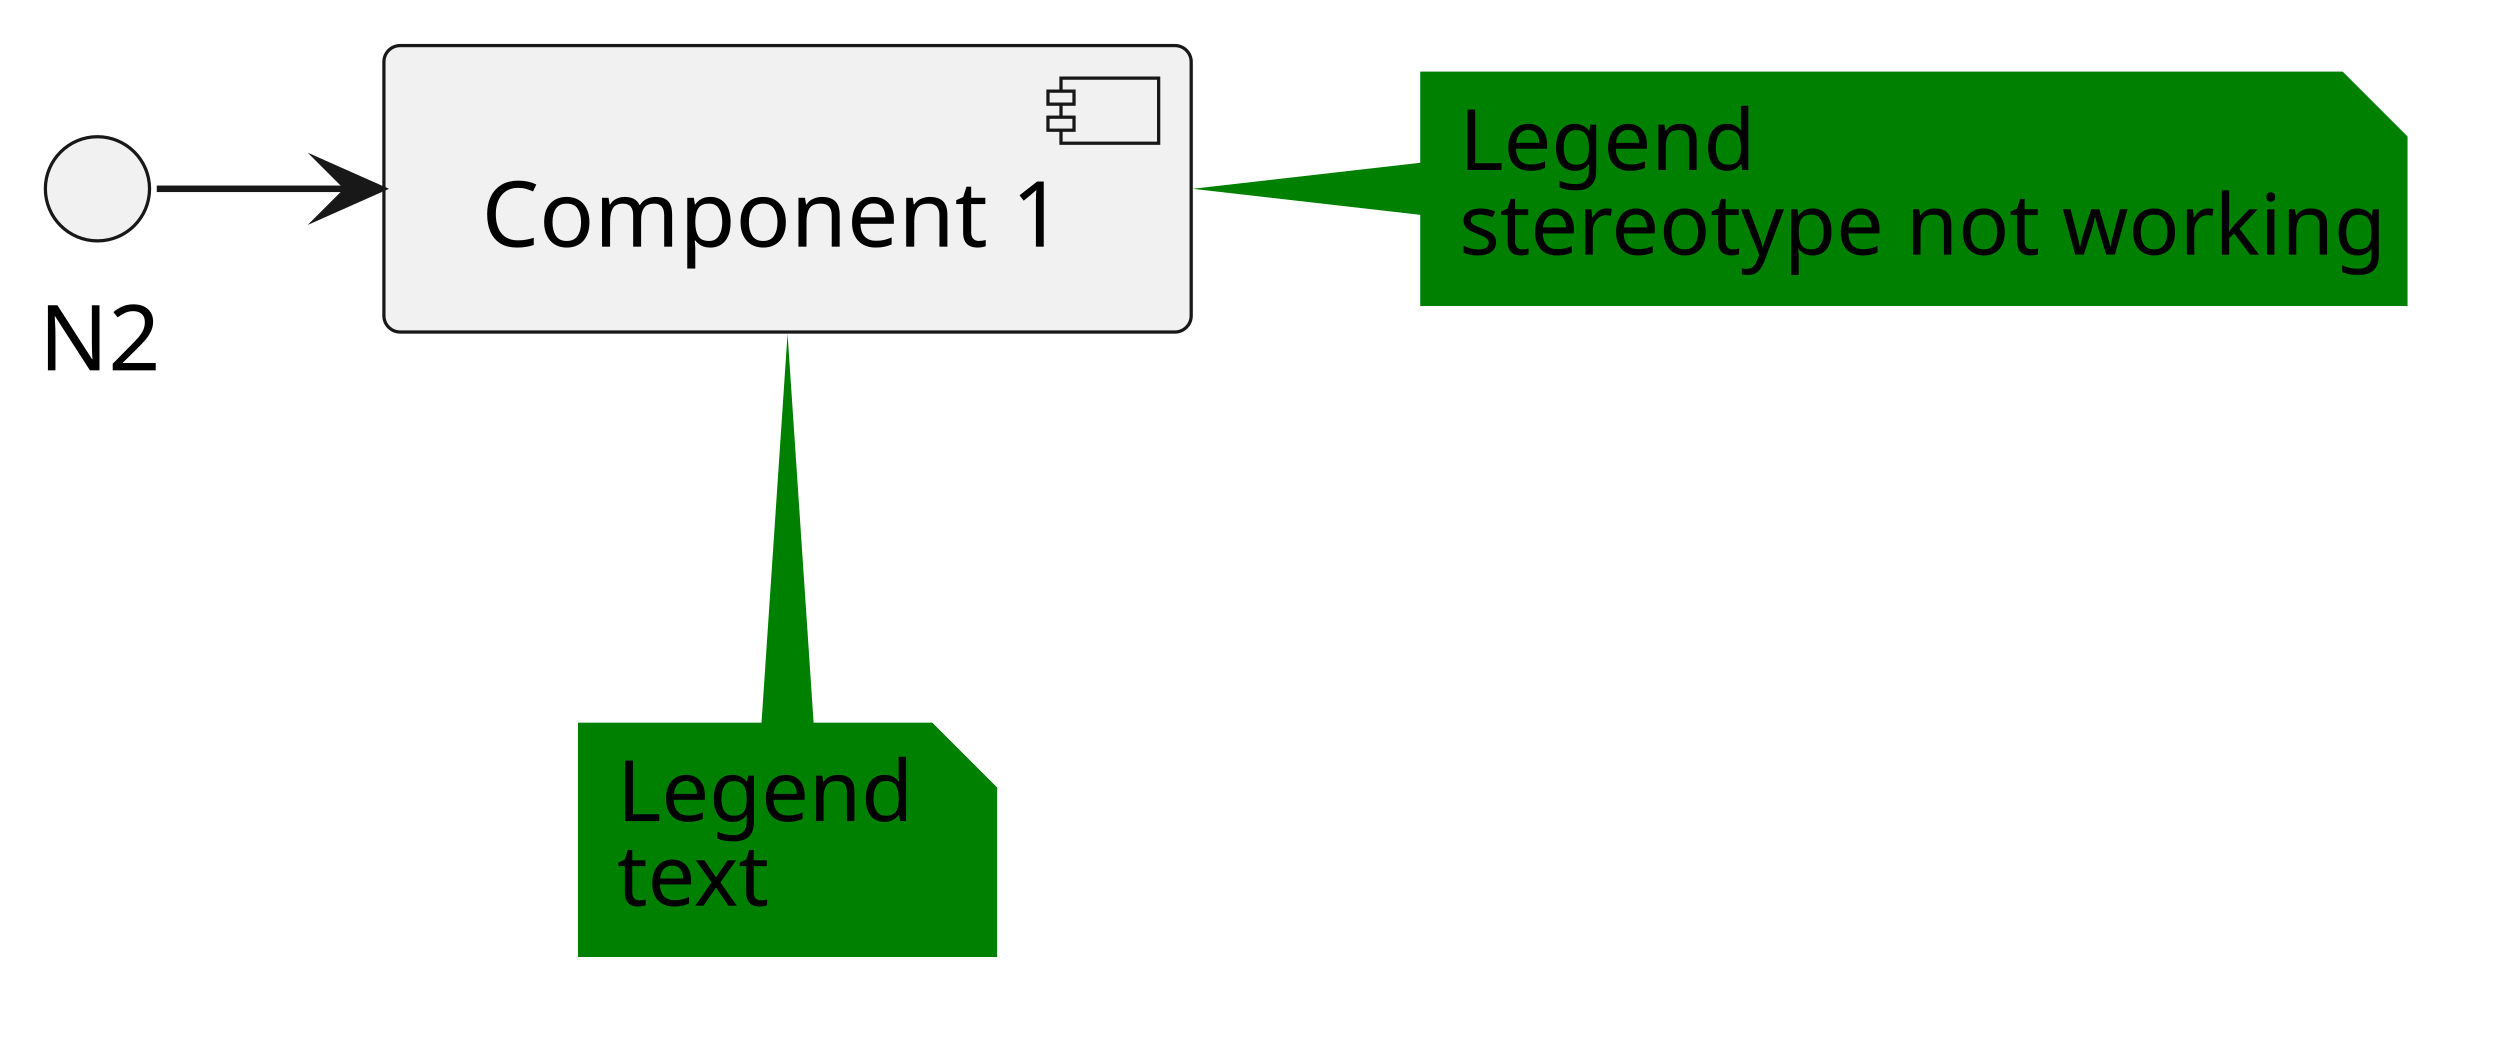
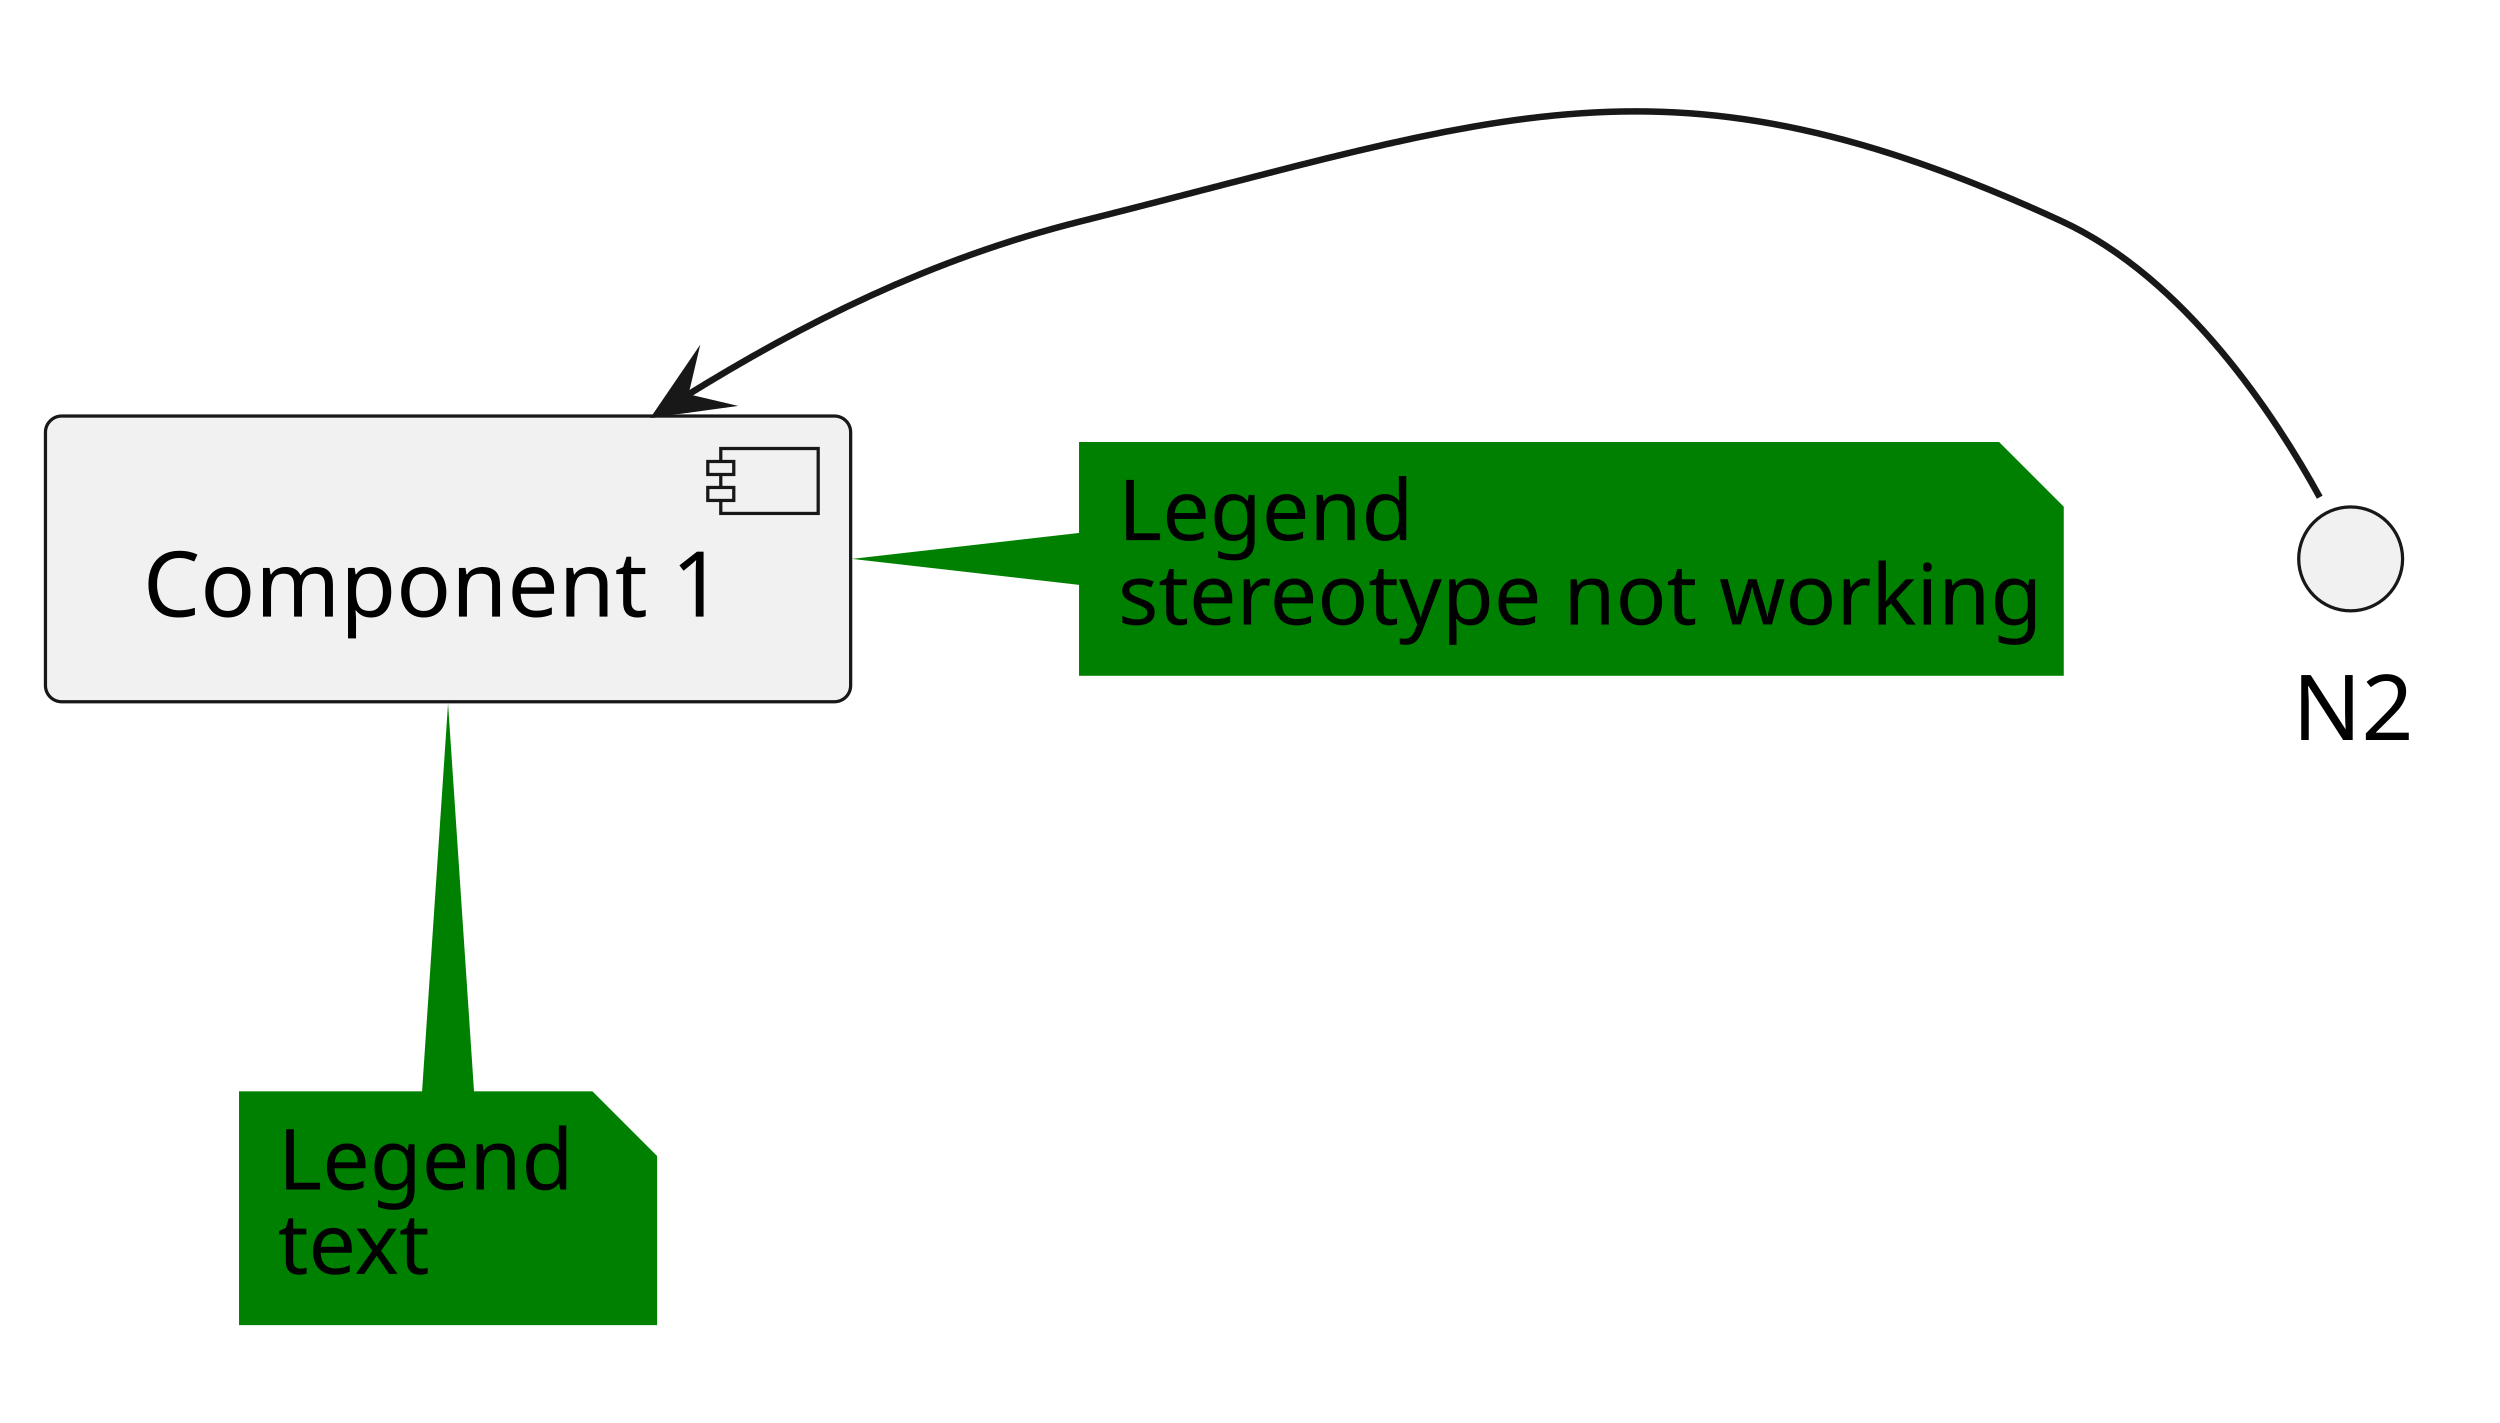
- <svg xmlns="http://www.w3.org/2000/svg" version="1.1" data-diagram-type="DESCRIPTION" style="width:384px;height:162px;background:#FFFFFF;" width="384px" height="162px" viewBox="0 0 384 162" zoomAndPan="magnify" preserveAspectRatio="none" contentStyleType="text/css">
+ <svg xmlns="http://www.w3.org/2000/svg" version="1.1" data-diagram-type="DESCRIPTION" style="width:385px;height:219px;background:#FFFFFF;" width="385px" height="219px" viewBox="0 0 385 219" zoomAndPan="magnify" preserveAspectRatio="none" contentStyleType="text/css">
  <defs />
  <g font-family="sans-serif" lengthAdjust="spacing">
    <g class="entity" data-qualified-name="C1" id="ent0001" data-source-line="7">
-       <rect x="58.969" y="7" width="124" height="44" fill="#F1F1F1" style="stroke:#181818;stroke-width:0.5;" rx="2.5" ry="2.5" />
-       <rect x="162.969" y="12" width="15" height="10" fill="#F1F1F1" style="stroke:#181818;stroke-width:0.5;" />
-       <rect x="160.969" y="14" width="4" height="2" fill="#F1F1F1" style="stroke:#181818;stroke-width:0.5;" />
-       <rect x="160.969" y="18" width="4" height="2" fill="#F1F1F1" style="stroke:#181818;stroke-width:0.5;" />
-       <text x="73.969" y="37.889" fill="#000" font-size="14" textLength="84">Component 1</text>
+       <rect x="7" y="64.07" width="124" height="44" fill="#F1F1F1" style="stroke:#181818;stroke-width:0.5;" rx="2.5" ry="2.5" />
+       <rect x="111" y="69.07" width="15" height="10" fill="#F1F1F1" style="stroke:#181818;stroke-width:0.5;" />
+       <rect x="109" y="71.07" width="4" height="2" fill="#F1F1F1" style="stroke:#181818;stroke-width:0.5;" />
+       <rect x="109" y="75.07" width="4" height="2" fill="#F1F1F1" style="stroke:#181818;stroke-width:0.5;" />
+       <text x="22" y="94.959" fill="#000" font-size="14" textLength="84">Component 1</text>
    </g>
    <g class="entity" data-qualified-name="GMN2" id="ent0003" data-source-line="10">
-       <path d="M88.779,111 L88.779,147 A0,0 0 0 0 88.779,147 L153.166,147 A0,0 0 0 0 153.166,147 L153.166,121 L143.166,111 L124.969,111 L120.969,51.26 L116.969,111 L88.779,111 A0,0 0 0 0 88.779,111" fill="#008000" />
-       <path d="M143.166,111 L143.166,121 L153.166,121 L143.166,111" fill="#008000" />
-       <text x="94.779" y="126.111" fill="#000" font-size="13" textLength="43.388">Legend</text>
-       <text x="94.779" y="139.111" fill="#000" font-size="13" textLength="20.881">text</text>
+       <path d="M36.81,168.07 L36.81,204.07 A0,0 0 0 0 36.81,204.07 L101.198,204.07 A0,0 0 0 0 101.198,204.07 L101.198,178.07 L91.198,168.07 L73,168.07 L69,108.33 L65,168.07 L36.81,168.07 A0,0 0 0 0 36.81,168.07" fill="#008000" />
+       <path d="M91.198,168.07 L91.198,178.07 L101.198,178.07 L91.198,168.07" fill="#008000" />
+       <text x="42.81" y="183.181" fill="#000" font-size="13" textLength="43.388">Legend</text>
+       <text x="42.81" y="196.181" fill="#000" font-size="13" textLength="20.881">text</text>
    </g>
    <g class="entity" data-qualified-name="N1" id="ent0005" data-source-line="15">
-       <path d="M218.149,11 L218.149,25 L183.139,29 L218.149,33 L218.149,47 A0,0 0 0 0 218.149,47 L369.799,47 A0,0 0 0 0 369.799,47 L369.799,21 L359.799,11 L218.149,11 A0,0 0 0 0 218.149,11" fill="#008000" />
-       <path d="M359.799,11 L359.799,21 L369.799,21 L359.799,11" fill="#008000" />
-       <text x="224.149" y="26.111" fill="#000" font-size="13" textLength="43.388">Legend</text>
-       <text x="224.149" y="39.111" fill="#000" font-size="13" textLength="130.65">stereotype not working</text>
+       <path d="M166.17,68.07 L166.17,82.07 L131.17,86.07 L166.17,90.07 L166.17,104.07 A0,0 0 0 0 166.17,104.07 L317.82,104.07 A0,0 0 0 0 317.82,104.07 L317.82,78.07 L307.82,68.07 L166.17,68.07 A0,0 0 0 0 166.17,68.07" fill="#008000" />
+       <path d="M307.82,68.07 L307.82,78.07 L317.82,78.07 L307.82,68.07" fill="#008000" />
+       <text x="172.17" y="83.181" fill="#000" font-size="13" textLength="43.388">Legend</text>
+       <text x="172.17" y="96.181" fill="#000" font-size="13" textLength="130.65">stereotype not working</text>
    </g>
    <g class="entity" data-qualified-name="N2" id="ent0008" data-source-line="20">
-       <ellipse cx="14.969" cy="29" rx="8" ry="8" fill="#F1F1F1" style="stroke:#181818;stroke-width:0.5;" />
-       <text x="6" y="56.889" fill="#000" font-size="14" textLength="17.938">N2</text>
+       <ellipse cx="362" cy="86.07" rx="8" ry="8" fill="#F1F1F1" style="stroke:#181818;stroke-width:0.5;" />
+       <text x="353.031" y="113.959" fill="#000" font-size="14" textLength="17.938">N2</text>
    </g>
    <g class="link" data-entity-1="ent0008" data-entity-2="ent0001" id="lnk9" data-source-line="20" data-link-type="dependency">
-       <path d="M24.079,29 C35.559,29 42.039,29 53.519,29" style="stroke:#181818;stroke-width:1;" fill="none" id="N2-to-C1" />
-       <polygon points="58.519,29,49.519,25,53.519,29,49.519,33,58.519,29" fill="#181818" style="stroke:#181818;stroke-width:1;stroke-linejoin:miter;stroke-miterlimit:10;" />
+       <path d="M357.24,76.57 C350.41,64.11 336.5,42.82 317.5,34.07 C256.54,6 231.61,17.79 166.5,34.07 C143.24,39.89 123.691,49.788 105.441,61.088" style="stroke:#181818;stroke-width:1;" fill="none" id="N2-to-C1" />
+       <polygon points="101.19,63.72,110.948,62.383,105.441,61.088,106.736,55.581,101.19,63.72" fill="#181818" style="stroke:#181818;stroke-width:1;stroke-linejoin:miter;stroke-miterlimit:10;" />
    </g>
  </g>
</svg>
